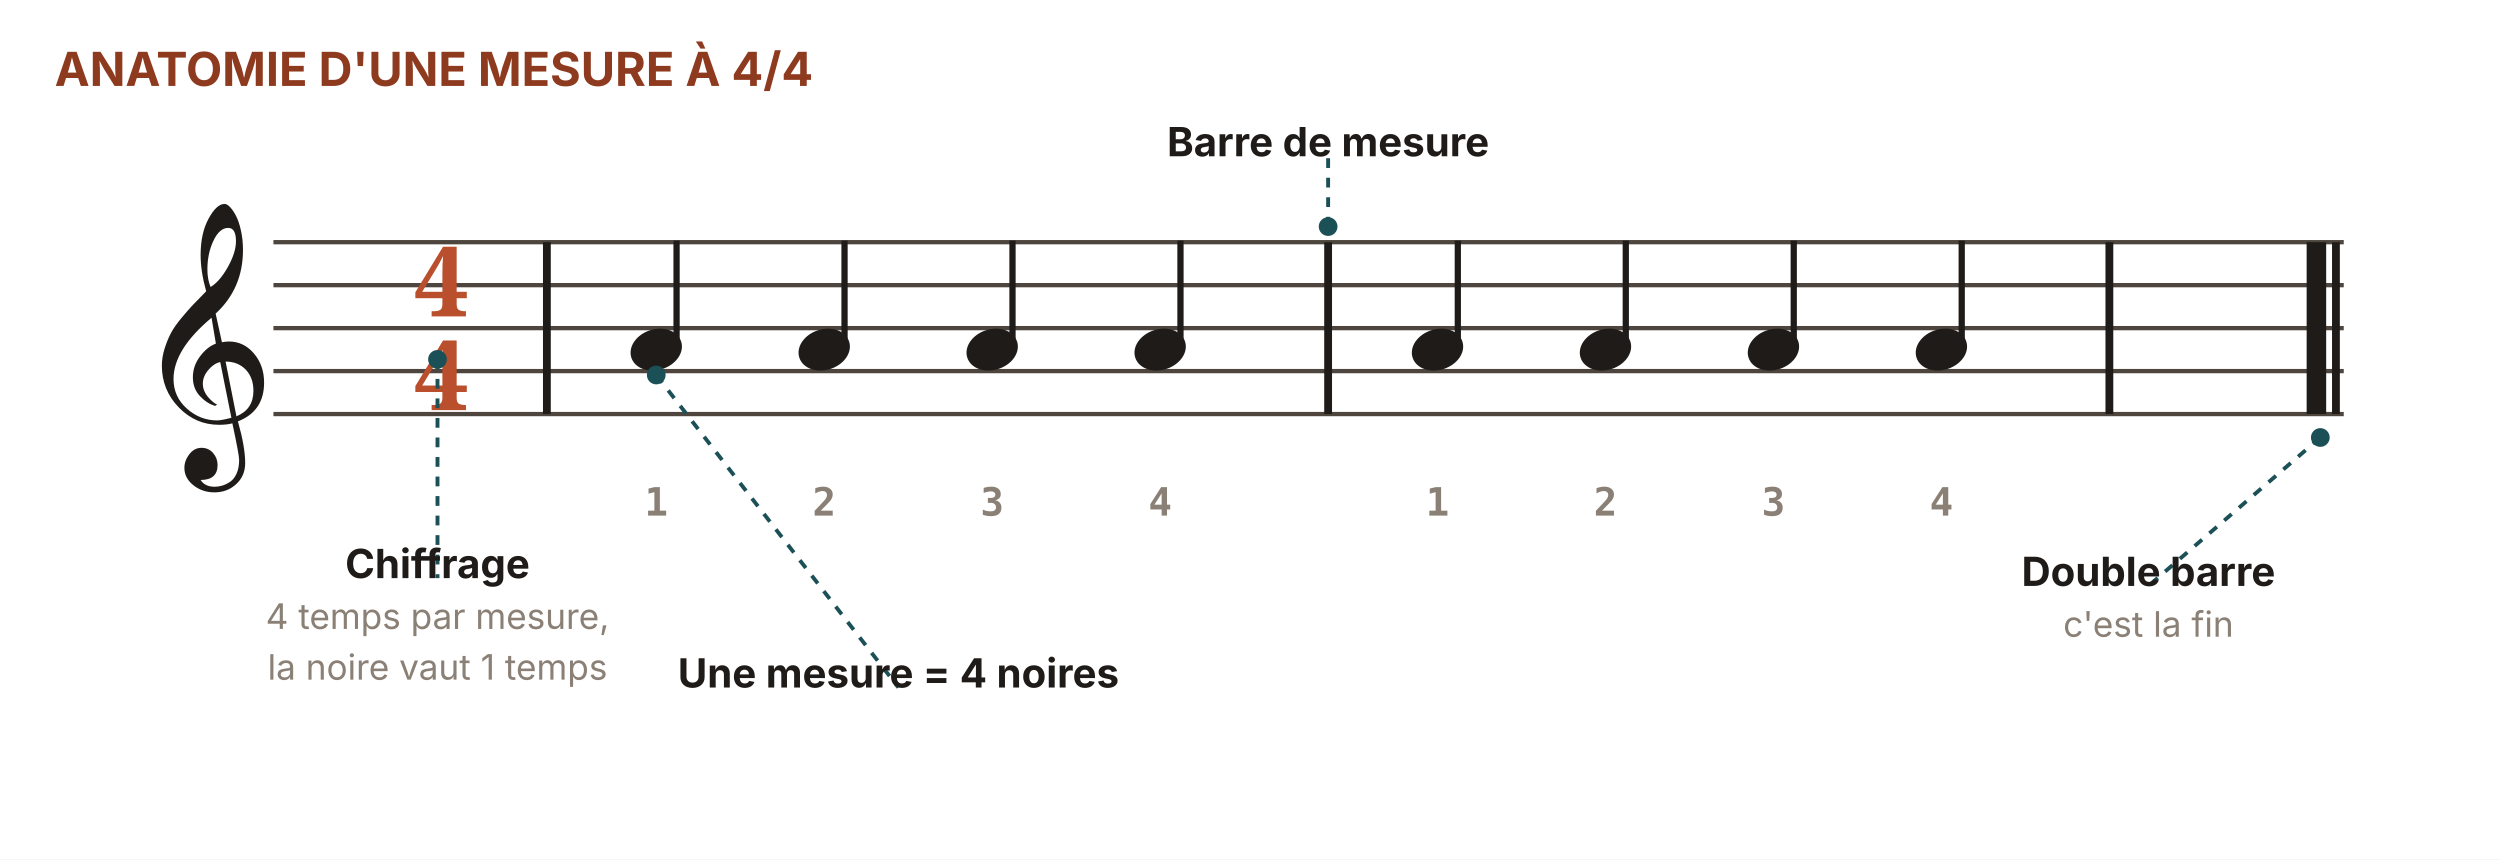
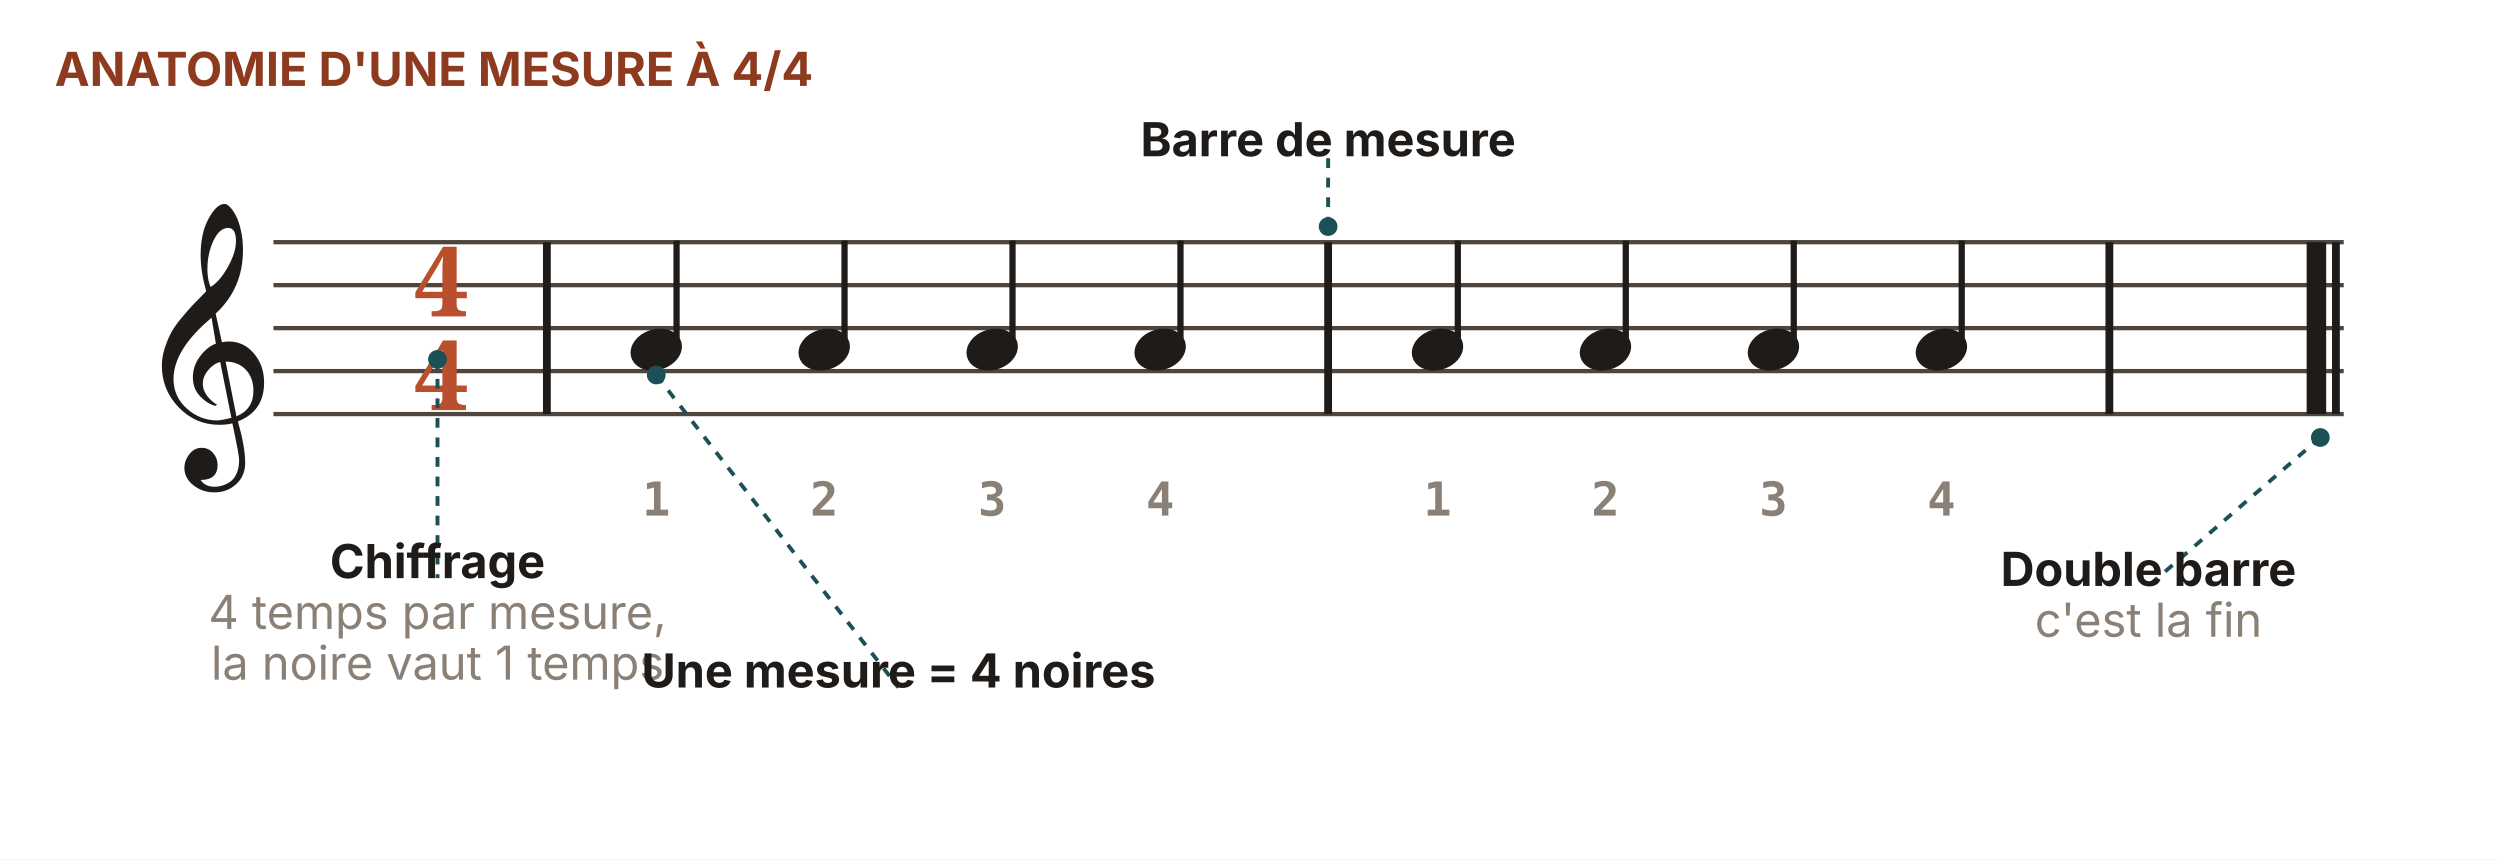
<svg xmlns="http://www.w3.org/2000/svg" width="640" height="220" viewBox="0 0 640 220" font-family="Inter, 'DejaVu Sans', sans-serif">
  <rect width="640" height="220" fill="#FFFFFF" />
  <text x="14" y="22" font-size="12" font-weight="700" fill="#8E3A1E">ANATOMIE D'UNE MESURE À 4/4</text>
  <line x1="70" y1="62" x2="600" y2="62" stroke="#4E463E" stroke-width="1.1" />
  <line x1="70" y1="73" x2="600" y2="73" stroke="#4E463E" stroke-width="1.1" />
  <line x1="70" y1="84" x2="600" y2="84" stroke="#4E463E" stroke-width="1.1" />
  <line x1="70" y1="95" x2="600" y2="95" stroke="#4E463E" stroke-width="1.1" />
  <line x1="70" y1="106" x2="600" y2="106" stroke="#4E463E" stroke-width="1.1" />
  <text x="34" y="108" font-family="'EB Garamond', Georgia, serif" font-size="62" fill="#1F1B18">𝄞</text>
  <text x="106" y="81" font-family="'EB Garamond', Georgia, serif" font-size="25" font-weight="700" fill="#B94F2C">4</text>
  <text x="106" y="105" font-family="'EB Garamond', Georgia, serif" font-size="25" font-weight="700" fill="#B94F2C">4</text>
  <line x1="140" y1="62" x2="140" y2="106" stroke="#1F1B18" stroke-width="2" />
  <line x1="340" y1="62" x2="340" y2="106" stroke="#1F1B18" stroke-width="2" />
  <line x1="540" y1="62" x2="540" y2="106" stroke="#1F1B18" stroke-width="2" />
  <line x1="598" y1="62" x2="598" y2="106" stroke="#1F1B18" stroke-width="2" />
  <line x1="593" y1="62" x2="593" y2="106" stroke="#1F1B18" stroke-width="5" />
  <ellipse cx="168.0" cy="89.5" rx="5.9" ry="4.4" transform="rotate(-18 168.0 89.5)" fill="#1F1B18" stroke="#1F1B18" stroke-width="1.6" />
  <line x1="173.2" y1="88.7" x2="173.2" y2="61.6" stroke="#1F1B18" stroke-width="1.6" />
-   <text x="168" y="132" text-anchor="middle" font-family="'JetBrains Mono', monospace" font-size="10" font-weight="700" fill="#8B8075">1</text>
+   <text x="168" y="132" text-anchor="middle" font-family="'JetBrains Mono', monospace" font-size="12" font-weight="700" fill="#8B8075">1</text>
  <ellipse cx="211.0" cy="89.5" rx="5.9" ry="4.4" transform="rotate(-18 211.0 89.5)" fill="#1F1B18" stroke="#1F1B18" stroke-width="1.6" />
  <line x1="216.2" y1="88.7" x2="216.2" y2="61.6" stroke="#1F1B18" stroke-width="1.6" />
-   <text x="211" y="132" text-anchor="middle" font-family="'JetBrains Mono', monospace" font-size="10" font-weight="700" fill="#8B8075">2</text>
+   <text x="211" y="132" text-anchor="middle" font-family="'JetBrains Mono', monospace" font-size="12" font-weight="700" fill="#8B8075">2</text>
  <ellipse cx="254.0" cy="89.5" rx="5.9" ry="4.4" transform="rotate(-18 254.0 89.5)" fill="#1F1B18" stroke="#1F1B18" stroke-width="1.6" />
  <line x1="259.2" y1="88.7" x2="259.2" y2="61.6" stroke="#1F1B18" stroke-width="1.6" />
-   <text x="254" y="132" text-anchor="middle" font-family="'JetBrains Mono', monospace" font-size="10" font-weight="700" fill="#8B8075">3</text>
+   <text x="254" y="132" text-anchor="middle" font-family="'JetBrains Mono', monospace" font-size="12" font-weight="700" fill="#8B8075">3</text>
  <ellipse cx="297.0" cy="89.5" rx="5.9" ry="4.4" transform="rotate(-18 297.0 89.5)" fill="#1F1B18" stroke="#1F1B18" stroke-width="1.6" />
  <line x1="302.2" y1="88.7" x2="302.2" y2="61.6" stroke="#1F1B18" stroke-width="1.6" />
-   <text x="297" y="132" text-anchor="middle" font-family="'JetBrains Mono', monospace" font-size="10" font-weight="700" fill="#8B8075">4</text>
+   <text x="297" y="132" text-anchor="middle" font-family="'JetBrains Mono', monospace" font-size="12" font-weight="700" fill="#8B8075">4</text>
  <ellipse cx="368.0" cy="89.5" rx="5.9" ry="4.4" transform="rotate(-18 368.0 89.5)" fill="#1F1B18" stroke="#1F1B18" stroke-width="1.6" />
  <line x1="373.2" y1="88.7" x2="373.2" y2="61.6" stroke="#1F1B18" stroke-width="1.6" />
-   <text x="368" y="132" text-anchor="middle" font-family="'JetBrains Mono', monospace" font-size="10" font-weight="700" fill="#8B8075">1</text>
+   <text x="368" y="132" text-anchor="middle" font-family="'JetBrains Mono', monospace" font-size="12" font-weight="700" fill="#8B8075">1</text>
  <ellipse cx="411.0" cy="89.5" rx="5.9" ry="4.4" transform="rotate(-18 411.0 89.5)" fill="#1F1B18" stroke="#1F1B18" stroke-width="1.6" />
  <line x1="416.2" y1="88.7" x2="416.2" y2="61.6" stroke="#1F1B18" stroke-width="1.6" />
-   <text x="411" y="132" text-anchor="middle" font-family="'JetBrains Mono', monospace" font-size="10" font-weight="700" fill="#8B8075">2</text>
+   <text x="411" y="132" text-anchor="middle" font-family="'JetBrains Mono', monospace" font-size="12" font-weight="700" fill="#8B8075">2</text>
  <ellipse cx="454.0" cy="89.5" rx="5.9" ry="4.4" transform="rotate(-18 454.0 89.5)" fill="#1F1B18" stroke="#1F1B18" stroke-width="1.6" />
  <line x1="459.2" y1="88.7" x2="459.2" y2="61.6" stroke="#1F1B18" stroke-width="1.6" />
-   <text x="454" y="132" text-anchor="middle" font-family="'JetBrains Mono', monospace" font-size="10" font-weight="700" fill="#8B8075">3</text>
+   <text x="454" y="132" text-anchor="middle" font-family="'JetBrains Mono', monospace" font-size="12" font-weight="700" fill="#8B8075">3</text>
  <ellipse cx="497.0" cy="89.5" rx="5.9" ry="4.4" transform="rotate(-18 497.0 89.5)" fill="#1F1B18" stroke="#1F1B18" stroke-width="1.6" />
  <line x1="502.2" y1="88.7" x2="502.2" y2="61.6" stroke="#1F1B18" stroke-width="1.6" />
-   <text x="497" y="132" text-anchor="middle" font-family="'JetBrains Mono', monospace" font-size="10" font-weight="700" fill="#8B8075">4</text>
+   <text x="497" y="132" text-anchor="middle" font-family="'JetBrains Mono', monospace" font-size="12" font-weight="700" fill="#8B8075">4</text>
  <path d="M112 92 L112 148" stroke="#1C5057" stroke-width="1" stroke-dasharray="2.5 2.5" fill="none" />
  <circle cx="112" cy="92" r="2.4" fill="#1C5057" />
-   <text x="112" y="148" text-anchor="middle" font-size="10.3" font-weight="700" fill="#1F1B18">Chiffrage</text>
-   <text x="112" y="161" text-anchor="middle" font-size="9" fill="#8B8075">4 temps par mesure,</text>
-   <text x="112" y="174" text-anchor="middle" font-size="9" fill="#8B8075">la noire vaut 1 temps</text>
+   <text x="112" y="148" text-anchor="middle" font-size="12" font-weight="700" fill="#1F1B18">Chiffrage</text>
+   <text x="112" y="161" text-anchor="middle" font-size="12" fill="#8B8075">4 temps par mesure,</text>
+   <text x="112" y="174" text-anchor="middle" font-size="12" fill="#8B8075">la noire vaut 1 temps</text>
  <path d="M340 58 L340 40" stroke="#1C5057" stroke-width="1" stroke-dasharray="2.5 2.5" fill="none" />
  <circle cx="340" cy="58" r="2.4" fill="#1C5057" />
-   <text x="340" y="40" text-anchor="middle" font-size="10.3" font-weight="700" fill="#1F1B18">Barre de mesure</text>
+   <text x="340" y="40" text-anchor="middle" font-size="12" font-weight="700" fill="#1F1B18">Barre de mesure</text>
  <path d="M594 112 L550 150" stroke="#1C5057" stroke-width="1" stroke-dasharray="2.5 2.5" fill="none" />
  <circle cx="594" cy="112" r="2.4" fill="#1C5057" />
-   <text x="550" y="150" text-anchor="middle" font-size="10.3" font-weight="700" fill="#1F1B18">Double barre</text>
-   <text x="550" y="163" text-anchor="middle" font-size="9" fill="#8B8075">c'est la fin</text>
+   <text x="550" y="150" text-anchor="middle" font-size="12" font-weight="700" fill="#1F1B18">Double barre</text>
+   <text x="550" y="163" text-anchor="middle" font-size="12" fill="#8B8075">c'est la fin</text>
  <path d="M168 96 L230 176" stroke="#1C5057" stroke-width="1" stroke-dasharray="2.5 2.5" fill="none" />
  <circle cx="168" cy="96" r="2.4" fill="#1C5057" />
-   <text x="230" y="176" text-anchor="middle" font-size="10.3" font-weight="700" fill="#1F1B18">Une mesure = 4 noires</text>
+   <text x="230" y="176" text-anchor="middle" font-size="12" font-weight="700" fill="#1F1B18">Une mesure = 4 noires</text>
</svg>
